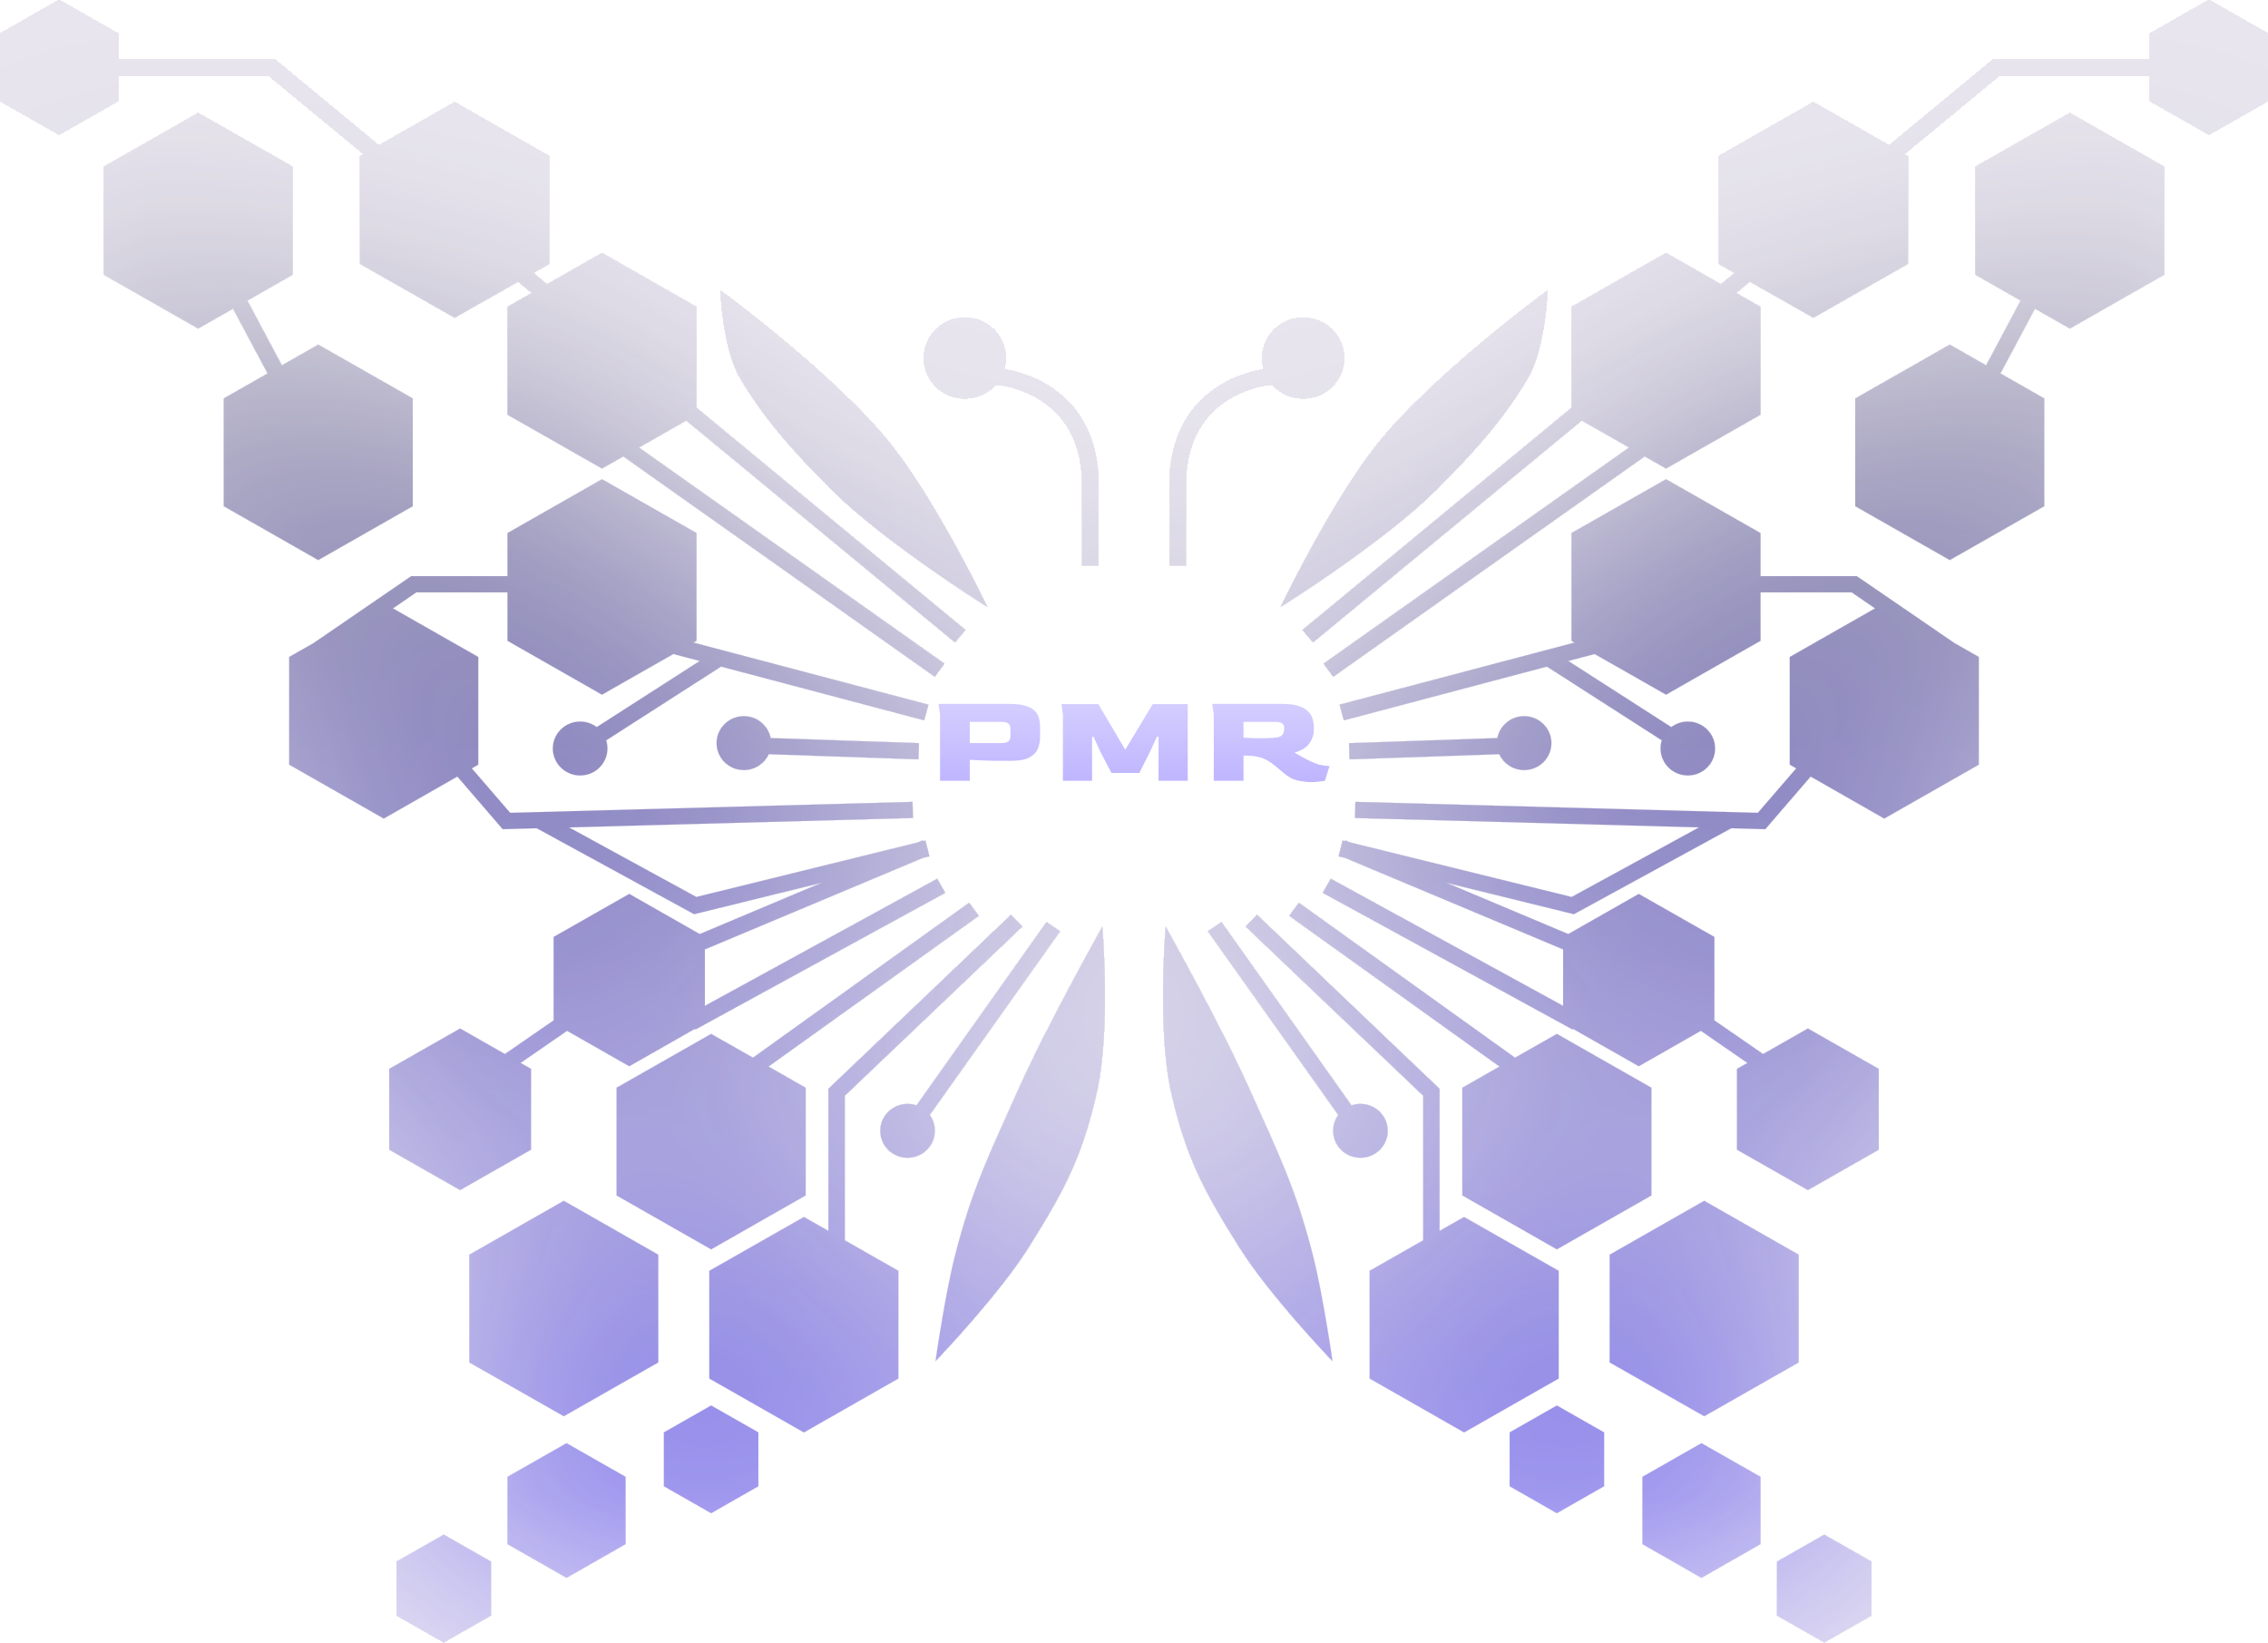
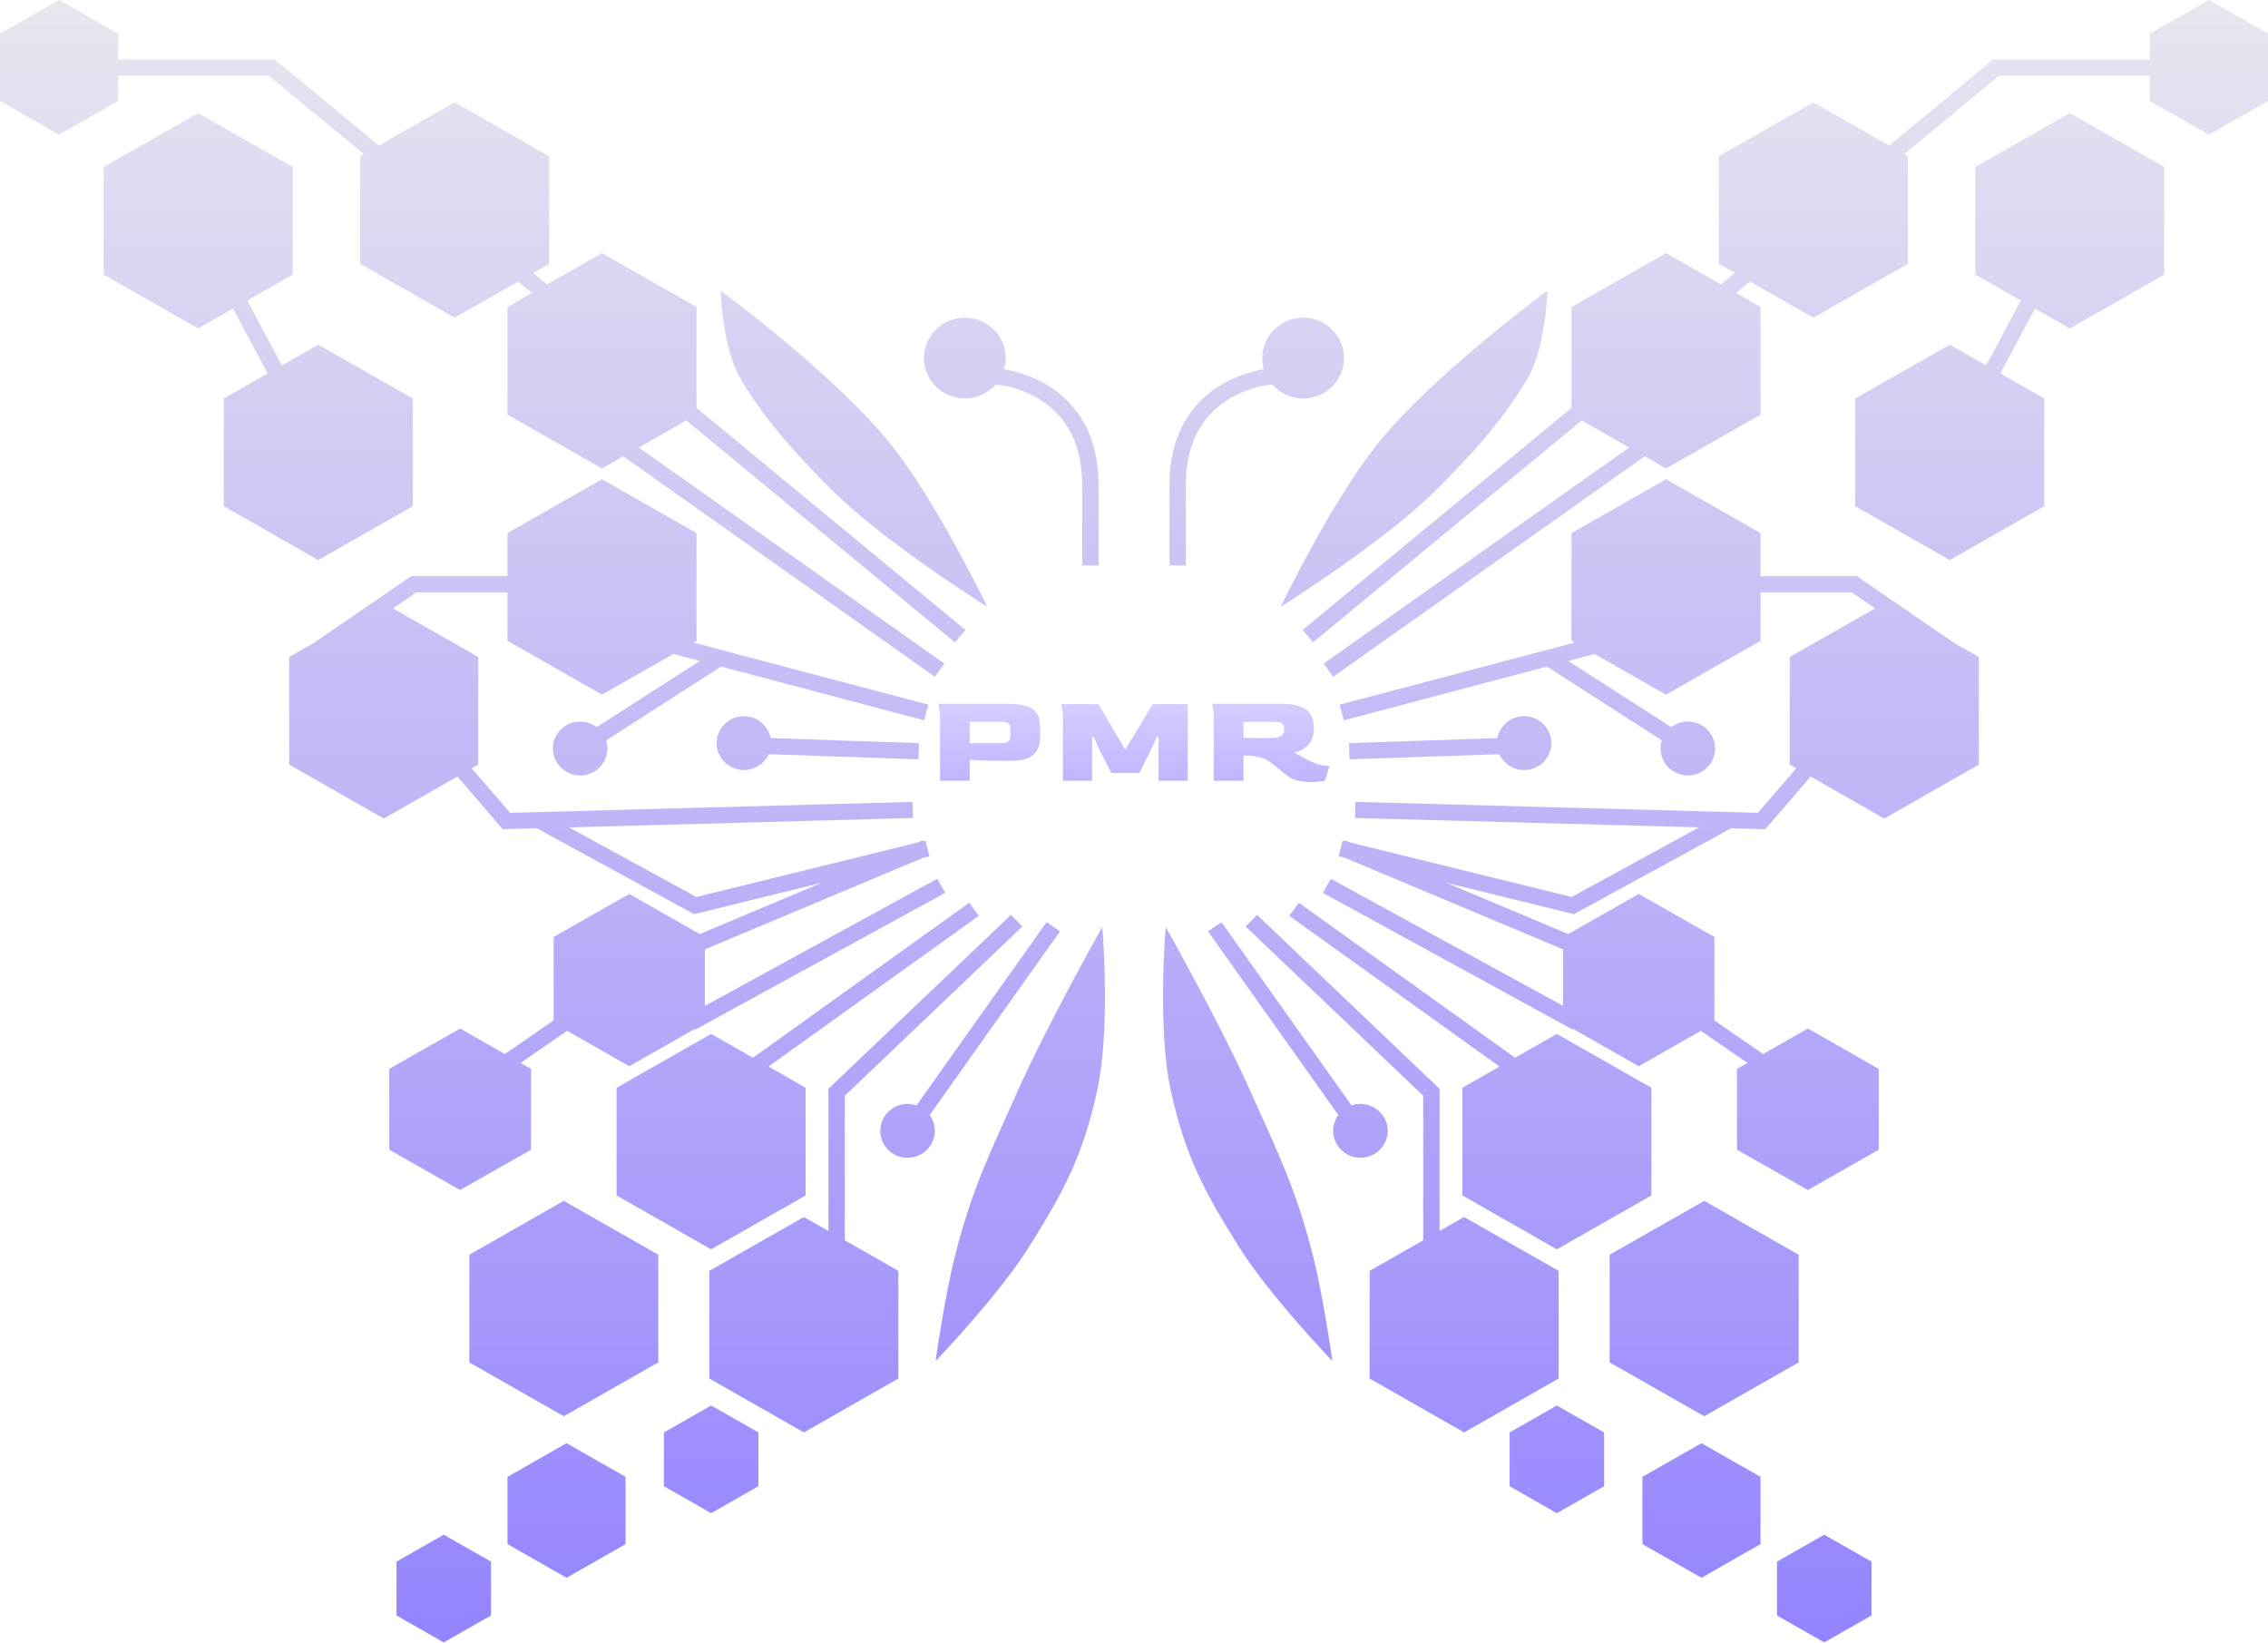
<svg xmlns="http://www.w3.org/2000/svg" width="29" height="21" viewBox="0 0 29 21" fill="none">
-   <g filter="url(#filter0_i_284_12291)">
-     <path d="M6.278 19.967V20.656L5.674 21L5.07 20.656V19.967L5.674 19.623L6.278 19.967Z" fill="url(#paint0_linear_284_12291)" />
-     <path d="M23.93 19.967V20.656L23.326 21L22.722 20.656V19.967L23.326 19.623L23.93 19.967Z" fill="url(#paint1_linear_284_12291)" />
-     <path d="M7.999 18.883V19.743L7.244 20.174L6.489 19.743V18.883L7.244 18.453L7.999 18.883Z" fill="url(#paint2_linear_284_12291)" />
-     <path d="M22.511 18.883V19.743L21.756 20.174L21.001 19.743V18.883L21.756 18.453L22.511 18.883Z" fill="url(#paint3_linear_284_12291)" />
-     <path d="M9.697 18.315V19.003L9.093 19.348L8.489 19.003V18.315L9.093 17.971L9.697 18.315Z" fill="url(#paint4_linear_284_12291)" />
-     <path d="M20.511 18.315V19.003L19.907 19.348L19.303 19.003V18.315L19.907 17.971L20.511 18.315Z" fill="url(#paint5_linear_284_12291)" />
-     <path d="M13.073 11.846L10.802 14.01V15.859L11.487 16.249V17.626L10.279 18.315L9.07 17.626V16.249L10.279 15.561L10.593 15.739V13.966L10.592 13.922L12.927 11.697L13.073 11.846Z" fill="url(#paint6_linear_284_12291)" />
-     <path d="M18.407 13.922L18.407 13.966V15.739L18.721 15.561L19.93 16.249V17.626L18.721 18.315L17.513 17.626V16.249L18.198 15.859V14.01L15.927 11.846L16.073 11.697L18.407 13.922Z" fill="url(#paint7_linear_284_12291)" />
-     <path d="M8.417 16.043V17.42L7.209 18.108L6.001 17.42V16.043L7.209 15.354L8.417 16.043Z" fill="url(#paint8_linear_284_12291)" />
-     <path d="M22.999 16.043V17.42L21.791 18.108L20.582 17.42V16.043L21.791 15.354L22.999 16.043Z" fill="url(#paint9_linear_284_12291)" />
-     <path d="M14.099 11.91L14.099 11.91C14.099 11.911 14.099 11.911 14.099 11.911L14.1 11.925C14.101 11.934 14.102 11.948 14.103 11.966C14.105 12.002 14.109 12.054 14.112 12.119C14.119 12.249 14.126 12.43 14.128 12.636C14.132 13.047 14.114 13.556 14.029 13.946C13.845 14.779 13.608 15.226 13.154 15.948C12.965 16.25 12.676 16.604 12.435 16.882C12.315 17.021 12.207 17.141 12.128 17.226C12.089 17.269 12.057 17.303 12.035 17.326C12.024 17.338 12.016 17.347 12.01 17.353C12.007 17.356 12.005 17.359 12.003 17.36C12.002 17.361 12.002 17.362 12.002 17.362L12.001 17.363L11.963 17.402L11.971 17.348C11.971 17.348 11.971 17.348 11.971 17.348C11.971 17.347 11.971 17.347 11.971 17.346C11.972 17.345 11.972 17.342 11.972 17.339C11.973 17.333 11.975 17.324 11.976 17.313C11.98 17.29 11.985 17.256 11.991 17.215C12.004 17.131 12.022 17.015 12.045 16.883C12.089 16.619 12.151 16.291 12.216 16.038C12.434 15.187 12.661 14.737 13.019 13.936C13.201 13.528 13.463 13.02 13.679 12.614C13.787 12.411 13.884 12.233 13.954 12.106C13.989 12.043 14.017 11.992 14.036 11.957C14.046 11.94 14.053 11.926 14.058 11.917C14.061 11.912 14.063 11.909 14.064 11.907C14.065 11.905 14.065 11.905 14.066 11.904C14.066 11.904 14.066 11.903 14.066 11.903L14.094 11.853L14.099 11.91Z" fill="url(#paint10_linear_284_12291)" />
-     <path d="M14.934 11.903L14.934 11.903C14.934 11.903 14.934 11.904 14.934 11.904C14.935 11.905 14.935 11.905 14.936 11.907C14.937 11.909 14.939 11.912 14.942 11.917C14.947 11.926 14.954 11.94 14.964 11.957C14.983 11.992 15.011 12.043 15.046 12.106C15.116 12.233 15.213 12.411 15.321 12.614C15.537 13.02 15.799 13.528 15.981 13.936C16.339 14.737 16.566 15.187 16.784 16.038C16.849 16.291 16.91 16.619 16.955 16.883C16.978 17.015 16.996 17.131 17.009 17.215C17.015 17.256 17.02 17.29 17.024 17.313C17.026 17.324 17.027 17.333 17.028 17.339C17.028 17.342 17.028 17.345 17.029 17.346C17.029 17.347 17.029 17.347 17.029 17.348C17.029 17.348 17.029 17.348 17.029 17.348L17.037 17.402L16.999 17.363L16.998 17.362C16.998 17.362 16.997 17.361 16.997 17.36C16.995 17.359 16.993 17.356 16.99 17.353C16.984 17.347 16.976 17.338 16.965 17.326C16.943 17.303 16.911 17.269 16.872 17.226C16.794 17.141 16.685 17.021 16.564 16.882C16.324 16.604 16.035 16.25 15.846 15.948C15.392 15.226 15.155 14.779 14.971 13.946C14.886 13.556 14.868 13.047 14.872 12.636C14.874 12.43 14.881 12.249 14.888 12.119C14.891 12.054 14.895 12.002 14.897 11.966C14.898 11.948 14.899 11.934 14.9 11.925L14.901 11.911C14.901 11.911 14.901 11.911 14.901 11.91V11.91L14.906 11.853L14.934 11.903Z" fill="url(#paint11_linear_284_12291)" />
-     <path d="M12.515 11.71L9.826 13.637L10.301 13.908V15.285L9.093 15.974L7.884 15.285V13.908L9.093 13.22L9.628 13.524L12.392 11.543L12.515 11.71Z" fill="url(#paint12_linear_284_12291)" />
-     <path d="M19.372 13.524L19.907 13.22L21.116 13.908V15.285L19.907 15.974L18.699 15.285V13.908L19.174 13.637L16.485 11.71L16.608 11.543L19.372 13.524Z" fill="url(#paint13_linear_284_12291)" />
-     <path d="M8.906 6.816V8.193L8.866 8.216L11.871 9.01L11.817 9.21L9.22 8.523L7.751 9.466C7.761 9.499 7.767 9.534 7.767 9.57C7.767 9.761 7.611 9.915 7.418 9.915C7.226 9.915 7.069 9.761 7.069 9.57C7.069 9.38 7.226 9.226 7.418 9.226C7.498 9.226 7.572 9.253 7.63 9.297L8.948 8.451L8.61 8.362L7.697 8.882L6.489 8.193V7.574H5.323L5.024 7.779L6.115 8.4V9.777L6.032 9.824L6.523 10.393L11.668 10.253L11.674 10.459L7.275 10.579L8.904 11.469L11.731 10.773L11.797 10.746L11.801 10.756L11.833 10.748L11.884 10.949L11.798 10.97L9.013 12.139V12.861L11.984 11.236L12.086 11.416L8.891 13.164L8.885 13.155L8.046 13.633L7.251 13.18L6.656 13.591L6.79 13.667V14.7L5.883 15.216L4.977 14.7V13.667L5.883 13.151L6.456 13.477L7.079 13.047V11.98L8.046 11.43L8.947 11.943L10.507 11.287L8.875 11.689L8.839 11.669L6.863 10.59L6.428 10.602L5.848 9.929L4.907 10.466L3.698 9.777V8.4L4.009 8.223L5.258 7.367H6.489V6.816L7.697 6.128L8.906 6.816Z" fill="url(#paint14_linear_284_12291)" />
-     <path d="M22.511 6.816V7.367H23.742L24.991 8.223L25.302 8.4V9.777L24.093 10.466L23.152 9.929L22.572 10.602L22.137 10.59L20.161 11.669L20.125 11.689L18.493 11.287L20.053 11.943L20.954 11.43L21.921 11.98V13.047L22.544 13.477L23.117 13.151L24.023 13.667V14.7L23.117 15.216L22.21 14.7V13.667L22.344 13.591L21.748 13.18L20.954 13.633L20.114 13.155L20.109 13.164L16.914 11.416L17.016 11.236L19.987 12.861V12.139L17.202 10.97L17.116 10.949L17.167 10.748L17.199 10.756L17.203 10.746L17.269 10.773L20.096 11.469L21.725 10.579L17.326 10.459L17.331 10.253L22.477 10.393L22.968 9.824L22.885 9.777V8.4L23.976 7.779L23.677 7.574H22.511V8.193L21.303 8.882L20.39 8.362L20.052 8.451L21.37 9.297C21.428 9.253 21.502 9.226 21.582 9.226C21.774 9.226 21.93 9.38 21.93 9.57C21.93 9.761 21.774 9.915 21.582 9.915C21.389 9.915 21.233 9.761 21.233 9.57C21.233 9.534 21.238 9.499 21.249 9.466L19.78 8.523L17.183 9.21L17.129 9.01L20.134 8.216L20.094 8.193V6.816L21.303 6.128L22.511 6.816Z" fill="url(#paint15_linear_284_12291)" />
-     <path d="M13.554 11.908L11.888 14.256L11.884 14.252C11.928 14.31 11.953 14.382 11.953 14.459C11.953 14.649 11.797 14.803 11.604 14.803C11.412 14.803 11.256 14.649 11.256 14.459C11.256 14.269 11.412 14.115 11.604 14.115C11.645 14.115 11.683 14.121 11.719 14.134L13.382 11.79L13.554 11.908Z" fill="url(#paint16_linear_284_12291)" />
-     <path d="M17.281 14.134C17.317 14.121 17.355 14.115 17.395 14.115C17.588 14.115 17.744 14.269 17.744 14.459C17.744 14.649 17.588 14.803 17.395 14.803C17.203 14.803 17.047 14.649 17.047 14.459C17.047 14.382 17.073 14.31 17.116 14.252L17.112 14.256L15.446 11.908L15.618 11.79L17.281 14.134Z" fill="url(#paint17_linear_284_12291)" />
-     <path d="M9.511 9.157C9.682 9.157 9.823 9.278 9.854 9.437L11.751 9.502L11.744 9.709L9.83 9.643C9.775 9.762 9.653 9.846 9.511 9.846C9.319 9.846 9.163 9.692 9.163 9.502C9.163 9.312 9.319 9.157 9.511 9.157Z" fill="url(#paint18_linear_284_12291)" />
-     <path d="M19.489 9.157C19.681 9.157 19.837 9.312 19.837 9.502C19.837 9.692 19.681 9.846 19.489 9.846C19.347 9.846 19.225 9.762 19.17 9.643L17.256 9.709L17.249 9.502L19.146 9.437C19.177 9.278 19.318 9.157 19.489 9.157Z" fill="url(#paint19_linear_284_12291)" />
-     <path d="M1.511 0.43V0.761H3.514L4.844 1.86L5.814 1.308L7.022 1.997V3.374L6.818 3.49L6.995 3.636L7.697 3.236L8.906 3.925V5.215L12.345 8.055L12.211 8.213L8.775 5.376L8.169 5.722L12.075 8.485L11.953 8.653L7.97 5.835L7.697 5.99L6.489 5.302V3.925L6.802 3.746L6.625 3.6L5.814 4.062L4.605 3.374V1.997L4.651 1.97L3.438 0.968L1.511 0.968V1.291L0.755 1.721L0 1.291V0.43L0.755 0L1.511 0.43Z" fill="url(#paint20_linear_284_12291)" />
-     <path d="M29 0.43V1.291L28.245 1.721L27.489 1.291V0.968L25.562 0.968L24.349 1.97L24.395 1.997V3.374L23.186 4.062L22.375 3.6L22.198 3.746L22.511 3.925V5.302L21.303 5.99L21.03 5.835L17.047 8.653L16.925 8.485L20.831 5.722L20.225 5.376L16.789 8.213L16.655 8.055L20.094 5.215V3.925L21.303 3.236L22.005 3.636L22.182 3.49L21.978 3.374V1.997L23.186 1.308L24.156 1.86L25.486 0.761H27.489V0.43L28.245 0L29 0.43Z" fill="url(#paint21_linear_284_12291)" />
-     <path d="M9.243 3.739C9.243 3.739 9.243 3.739 9.243 3.739C9.243 3.739 9.244 3.739 9.244 3.739C9.245 3.74 9.246 3.741 9.247 3.742C9.25 3.744 9.254 3.747 9.259 3.751C9.27 3.759 9.286 3.771 9.307 3.786C9.348 3.817 9.408 3.863 9.482 3.92C9.63 4.034 9.834 4.196 10.061 4.386C10.513 4.765 11.055 5.256 11.409 5.704C11.691 6.062 11.989 6.562 12.215 6.972C12.328 7.177 12.424 7.36 12.491 7.492C12.524 7.558 12.551 7.611 12.569 7.647C12.578 7.666 12.585 7.68 12.59 7.689C12.592 7.694 12.594 7.698 12.595 7.7C12.596 7.702 12.596 7.702 12.597 7.703C12.597 7.703 12.597 7.704 12.597 7.704L12.597 7.704L12.623 7.758L12.572 7.726C12.572 7.726 12.572 7.726 12.572 7.726C12.572 7.726 12.571 7.726 12.571 7.725C12.57 7.725 12.569 7.724 12.568 7.724C12.566 7.722 12.562 7.72 12.558 7.717C12.548 7.711 12.534 7.702 12.517 7.691C12.481 7.668 12.43 7.635 12.366 7.592C12.238 7.508 12.06 7.389 11.862 7.249C11.465 6.97 10.985 6.608 10.65 6.278C10.13 5.763 9.742 5.312 9.461 4.828C9.352 4.64 9.291 4.37 9.257 4.15C9.24 4.039 9.229 3.94 9.223 3.869C9.22 3.833 9.218 3.804 9.217 3.784C9.216 3.774 9.216 3.767 9.215 3.761C9.215 3.759 9.215 3.757 9.215 3.755C9.215 3.755 9.215 3.754 9.215 3.754C9.215 3.754 9.215 3.753 9.215 3.753L9.213 3.717L9.243 3.739Z" fill="url(#paint22_linear_284_12291)" />
-     <path d="M19.785 3.753C19.785 3.753 19.785 3.754 19.785 3.754C19.785 3.754 19.785 3.755 19.785 3.755C19.785 3.757 19.785 3.759 19.785 3.761C19.784 3.767 19.784 3.774 19.783 3.784C19.782 3.804 19.78 3.833 19.777 3.869C19.771 3.94 19.761 4.039 19.743 4.15C19.709 4.37 19.648 4.64 19.539 4.828C19.258 5.312 18.87 5.763 18.35 6.278C18.015 6.608 17.535 6.97 17.138 7.249C16.94 7.389 16.762 7.508 16.634 7.592C16.57 7.635 16.519 7.668 16.483 7.691C16.465 7.702 16.452 7.711 16.442 7.717C16.438 7.72 16.434 7.722 16.432 7.724C16.43 7.724 16.43 7.725 16.429 7.725C16.429 7.726 16.428 7.726 16.428 7.726C16.428 7.726 16.428 7.726 16.428 7.726L16.377 7.758L16.403 7.704L16.403 7.704C16.403 7.704 16.403 7.703 16.403 7.703C16.404 7.702 16.404 7.702 16.405 7.7C16.406 7.698 16.408 7.694 16.41 7.689C16.415 7.68 16.422 7.666 16.431 7.647C16.449 7.611 16.476 7.558 16.509 7.492C16.576 7.36 16.672 7.177 16.785 6.972C17.012 6.562 17.309 6.062 17.591 5.704C17.945 5.256 18.487 4.765 18.939 4.386C19.166 4.196 19.37 4.034 19.518 3.92C19.592 3.863 19.652 3.817 19.693 3.786C19.714 3.771 19.73 3.759 19.741 3.751C19.746 3.747 19.75 3.744 19.753 3.742C19.754 3.741 19.755 3.74 19.756 3.739C19.756 3.739 19.757 3.739 19.757 3.739C19.757 3.739 19.757 3.739 19.757 3.739L19.787 3.717L19.785 3.753Z" fill="url(#paint23_linear_284_12291)" />
-     <path d="M12.337 4.062C12.626 4.062 12.86 4.293 12.86 4.579C12.86 4.628 12.853 4.677 12.84 4.722C12.845 4.723 12.851 4.724 12.858 4.725C12.892 4.731 12.941 4.74 12.998 4.756C13.114 4.788 13.268 4.844 13.423 4.944C13.739 5.146 14.046 5.522 14.046 6.197V7.23H13.837V6.197C13.837 5.597 13.57 5.284 13.309 5.117C13.177 5.032 13.043 4.983 12.943 4.955C12.892 4.941 12.851 4.933 12.822 4.928C12.808 4.926 12.797 4.924 12.79 4.924C12.787 4.923 12.784 4.923 12.783 4.923C12.782 4.923 12.781 4.923 12.781 4.922L12.731 4.918C12.635 5.026 12.494 5.095 12.337 5.095C12.048 5.095 11.814 4.864 11.814 4.579C11.814 4.293 12.048 4.062 12.337 4.062Z" fill="url(#paint24_linear_284_12291)" />
-     <path d="M16.663 4.062C16.952 4.062 17.186 4.293 17.186 4.579C17.186 4.864 16.952 5.095 16.663 5.095C16.506 5.095 16.365 5.026 16.269 4.918L16.219 4.922C16.219 4.923 16.218 4.923 16.217 4.923C16.216 4.923 16.213 4.923 16.21 4.924C16.203 4.924 16.192 4.926 16.177 4.928C16.149 4.933 16.108 4.941 16.058 4.955C15.957 4.983 15.823 5.032 15.691 5.117C15.43 5.284 15.163 5.597 15.163 6.197V7.23H14.954V6.197C14.954 5.522 15.261 5.146 15.577 4.944C15.732 4.844 15.886 4.788 16.002 4.756C16.059 4.74 16.108 4.731 16.142 4.725C16.149 4.724 16.155 4.723 16.16 4.722C16.147 4.677 16.14 4.628 16.14 4.579C16.14 4.293 16.374 4.062 16.663 4.062Z" fill="url(#paint25_linear_284_12291)" />
-     <path d="M3.743 2.134V3.511L3.162 3.843L3.604 4.672L4.069 4.407L5.278 5.095V6.472L4.069 7.161L2.861 6.472V5.095L3.422 4.775L2.98 3.946L2.534 4.2L1.326 3.511V2.134L2.534 1.446L3.743 2.134Z" fill="url(#paint26_linear_284_12291)" />
-     <path d="M27.674 2.134V3.511L26.466 4.2L26.02 3.946L25.578 4.775L26.139 5.095V6.472L24.931 7.161L23.722 6.472V5.095L24.931 4.407L25.396 4.672L25.838 3.843L25.257 3.511V2.134L26.466 1.446L27.674 2.134Z" fill="url(#paint27_linear_284_12291)" />
-   </g>
+   <path d="M6.278 19.967V20.656L5.674 21L5.07 20.656V19.967L5.674 19.623L6.278 19.967Z" fill="url(#paint0_linear_284_12291)" />
+   <path d="M23.93 19.967V20.656L23.326 21L22.722 20.656V19.967L23.326 19.623L23.93 19.967Z" fill="url(#paint1_linear_284_12291)" />
+   <path d="M7.999 18.883V19.743L7.244 20.174L6.489 19.743V18.883L7.244 18.453L7.999 18.883Z" fill="url(#paint2_linear_284_12291)" />
+   <path d="M22.511 18.883V19.743L21.756 20.174L21.001 19.743V18.883L21.756 18.453L22.511 18.883Z" fill="url(#paint3_linear_284_12291)" />
+   <path d="M9.697 18.315V19.003L9.093 19.348L8.489 19.003V18.315L9.093 17.971L9.697 18.315Z" fill="url(#paint4_linear_284_12291)" />
+   <path d="M20.511 18.315V19.003L19.907 19.348L19.303 19.003V18.315L19.907 17.971L20.511 18.315Z" fill="url(#paint5_linear_284_12291)" />
+   <path d="M13.073 11.846L10.802 14.01V15.859L11.487 16.249V17.626L10.279 18.315L9.07 17.626V16.249L10.279 15.561L10.593 15.739V13.966L10.592 13.922L12.927 11.697L13.073 11.846Z" fill="url(#paint6_linear_284_12291)" />
+   <path d="M18.407 13.922L18.407 13.966V15.739L18.721 15.561L19.93 16.249V17.626L18.721 18.315L17.513 17.626V16.249L18.198 15.859V14.01L15.927 11.846L16.073 11.697L18.407 13.922Z" fill="url(#paint7_linear_284_12291)" />
+   <path d="M8.417 16.043V17.42L7.209 18.108L6.001 17.42V16.043L7.209 15.354L8.417 16.043Z" fill="url(#paint8_linear_284_12291)" />
+   <path d="M22.999 16.043V17.42L21.791 18.108L20.582 17.42V16.043L21.791 15.354L22.999 16.043Z" fill="url(#paint9_linear_284_12291)" />
+   <path d="M14.099 11.91L14.099 11.91C14.099 11.911 14.099 11.911 14.099 11.911L14.1 11.925C14.101 11.934 14.102 11.948 14.103 11.966C14.105 12.002 14.109 12.054 14.112 12.119C14.119 12.249 14.126 12.43 14.128 12.636C14.132 13.047 14.114 13.556 14.029 13.946C13.845 14.779 13.608 15.226 13.154 15.948C12.965 16.25 12.676 16.604 12.435 16.882C12.315 17.021 12.207 17.141 12.128 17.226C12.089 17.269 12.057 17.303 12.035 17.326C12.024 17.338 12.016 17.347 12.01 17.353C12.007 17.356 12.005 17.359 12.003 17.36C12.002 17.361 12.002 17.362 12.002 17.362L12.001 17.363L11.963 17.402L11.971 17.348C11.971 17.348 11.971 17.348 11.971 17.348C11.971 17.347 11.971 17.347 11.971 17.346C11.972 17.345 11.972 17.342 11.972 17.339C11.973 17.333 11.975 17.324 11.976 17.313C11.98 17.29 11.985 17.256 11.991 17.215C12.004 17.131 12.022 17.015 12.045 16.883C12.089 16.619 12.151 16.291 12.216 16.038C12.434 15.187 12.661 14.737 13.019 13.936C13.201 13.528 13.463 13.02 13.679 12.614C13.787 12.411 13.884 12.233 13.954 12.106C13.989 12.043 14.017 11.992 14.036 11.957C14.046 11.94 14.053 11.926 14.058 11.917C14.061 11.912 14.063 11.909 14.064 11.907C14.065 11.905 14.065 11.905 14.066 11.904C14.066 11.904 14.066 11.903 14.066 11.903L14.094 11.853L14.099 11.91Z" fill="url(#paint10_linear_284_12291)" />
+   <path d="M14.934 11.903L14.934 11.903C14.934 11.903 14.934 11.904 14.934 11.904C14.935 11.905 14.935 11.905 14.936 11.907C14.937 11.909 14.939 11.912 14.942 11.917C14.947 11.926 14.954 11.94 14.964 11.957C14.983 11.992 15.011 12.043 15.046 12.106C15.116 12.233 15.213 12.411 15.321 12.614C15.537 13.02 15.799 13.528 15.981 13.936C16.339 14.737 16.566 15.187 16.784 16.038C16.849 16.291 16.91 16.619 16.955 16.883C16.978 17.015 16.996 17.131 17.009 17.215C17.015 17.256 17.02 17.29 17.024 17.313C17.026 17.324 17.027 17.333 17.028 17.339C17.028 17.342 17.028 17.345 17.029 17.346C17.029 17.347 17.029 17.347 17.029 17.348C17.029 17.348 17.029 17.348 17.029 17.348L17.037 17.402L16.999 17.363L16.998 17.362C16.998 17.362 16.997 17.361 16.997 17.36C16.995 17.359 16.993 17.356 16.99 17.353C16.984 17.347 16.976 17.338 16.965 17.326C16.943 17.303 16.911 17.269 16.872 17.226C16.794 17.141 16.685 17.021 16.564 16.882C16.324 16.604 16.035 16.25 15.846 15.948C15.392 15.226 15.155 14.779 14.971 13.946C14.886 13.556 14.868 13.047 14.872 12.636C14.874 12.43 14.881 12.249 14.888 12.119C14.891 12.054 14.895 12.002 14.897 11.966C14.898 11.948 14.899 11.934 14.9 11.925L14.901 11.911C14.901 11.911 14.901 11.911 14.901 11.91V11.91L14.906 11.853L14.934 11.903Z" fill="url(#paint11_linear_284_12291)" />
+   <path d="M12.515 11.71L9.826 13.637L10.301 13.908V15.285L9.093 15.974L7.884 15.285V13.908L9.093 13.22L9.628 13.524L12.392 11.543L12.515 11.71Z" fill="url(#paint12_linear_284_12291)" />
+   <path d="M19.372 13.524L19.907 13.22L21.116 13.908V15.285L19.907 15.974L18.699 15.285V13.908L19.174 13.637L16.485 11.71L16.608 11.543L19.372 13.524Z" fill="url(#paint13_linear_284_12291)" />
+   <path d="M8.906 6.816V8.193L8.866 8.216L11.871 9.01L11.817 9.21L9.22 8.523L7.751 9.466C7.761 9.499 7.767 9.534 7.767 9.57C7.767 9.761 7.611 9.915 7.418 9.915C7.226 9.915 7.069 9.761 7.069 9.57C7.069 9.38 7.226 9.226 7.418 9.226C7.498 9.226 7.572 9.253 7.63 9.297L8.948 8.451L8.61 8.362L7.697 8.882L6.489 8.193V7.574H5.323L5.024 7.779L6.115 8.4V9.777L6.032 9.824L6.523 10.393L11.668 10.253L11.674 10.459L7.275 10.579L8.904 11.469L11.731 10.773L11.797 10.746L11.801 10.756L11.833 10.748L11.884 10.949L11.798 10.97L9.013 12.139V12.861L11.984 11.236L12.086 11.416L8.891 13.164L8.885 13.155L8.046 13.633L7.251 13.18L6.656 13.591L6.79 13.667V14.7L5.883 15.216L4.977 14.7V13.667L5.883 13.151L6.456 13.477L7.079 13.047V11.98L8.046 11.43L8.947 11.943L10.507 11.287L8.875 11.689L8.839 11.669L6.863 10.59L6.428 10.602L5.848 9.929L4.907 10.466L3.698 9.777V8.4L4.009 8.223L5.258 7.367H6.489V6.816L7.697 6.128L8.906 6.816Z" fill="url(#paint14_linear_284_12291)" />
+   <path d="M22.511 6.816V7.367H23.742L24.991 8.223L25.302 8.4V9.777L24.093 10.466L23.152 9.929L22.572 10.602L22.137 10.59L20.161 11.669L20.125 11.689L18.493 11.287L20.053 11.943L20.954 11.43L21.921 11.98V13.047L22.544 13.477L23.117 13.151L24.023 13.667V14.7L23.117 15.216L22.21 14.7V13.667L22.344 13.591L21.748 13.18L20.954 13.633L20.114 13.155L20.109 13.164L16.914 11.416L17.016 11.236L19.987 12.861V12.139L17.202 10.97L17.116 10.949L17.167 10.748L17.199 10.756L17.203 10.746L17.269 10.773L20.096 11.469L21.725 10.579L17.326 10.459L17.331 10.253L22.477 10.393L22.968 9.824L22.885 9.777V8.4L23.976 7.779L23.677 7.574H22.511V8.193L21.303 8.882L20.39 8.362L20.052 8.451L21.37 9.297C21.428 9.253 21.502 9.226 21.582 9.226C21.774 9.226 21.93 9.38 21.93 9.57C21.93 9.761 21.774 9.915 21.582 9.915C21.389 9.915 21.233 9.761 21.233 9.57C21.233 9.534 21.238 9.499 21.249 9.466L19.78 8.523L17.183 9.21L17.129 9.01L20.134 8.216L20.094 8.193V6.816L21.303 6.128L22.511 6.816Z" fill="url(#paint15_linear_284_12291)" />
+   <path d="M13.554 11.908L11.888 14.256L11.884 14.252C11.928 14.31 11.953 14.382 11.953 14.459C11.953 14.649 11.797 14.803 11.604 14.803C11.412 14.803 11.256 14.649 11.256 14.459C11.256 14.269 11.412 14.115 11.604 14.115C11.645 14.115 11.683 14.121 11.719 14.134L13.382 11.79L13.554 11.908Z" fill="url(#paint16_linear_284_12291)" />
+   <path d="M17.281 14.134C17.317 14.121 17.355 14.115 17.395 14.115C17.588 14.115 17.744 14.269 17.744 14.459C17.744 14.649 17.588 14.803 17.395 14.803C17.203 14.803 17.047 14.649 17.047 14.459C17.047 14.382 17.073 14.31 17.116 14.252L17.112 14.256L15.446 11.908L15.618 11.79L17.281 14.134Z" fill="url(#paint17_linear_284_12291)" />
+   <path d="M9.511 9.157C9.682 9.157 9.823 9.278 9.854 9.437L11.751 9.502L11.744 9.709L9.83 9.643C9.775 9.762 9.653 9.846 9.511 9.846C9.319 9.846 9.163 9.692 9.163 9.502C9.163 9.312 9.319 9.157 9.511 9.157Z" fill="url(#paint18_linear_284_12291)" />
+   <path d="M19.489 9.157C19.681 9.157 19.837 9.312 19.837 9.502C19.837 9.692 19.681 9.846 19.489 9.846C19.347 9.846 19.225 9.762 19.17 9.643L17.256 9.709L17.249 9.502L19.146 9.437C19.177 9.278 19.318 9.157 19.489 9.157Z" fill="url(#paint19_linear_284_12291)" />
+   <path d="M1.511 0.43V0.761H3.514L4.844 1.86L5.814 1.308L7.022 1.997V3.374L6.818 3.49L6.995 3.636L7.697 3.236L8.906 3.925V5.215L12.345 8.055L12.211 8.213L8.775 5.376L8.169 5.722L12.075 8.485L11.953 8.653L7.97 5.835L7.697 5.99L6.489 5.302V3.925L6.802 3.746L6.625 3.6L5.814 4.062L4.605 3.374V1.997L4.651 1.97L3.438 0.968L1.511 0.968V1.291L0.755 1.721L0 1.291V0.43L0.755 0L1.511 0.43Z" fill="url(#paint20_linear_284_12291)" />
+   <path d="M29 0.43V1.291L28.245 1.721L27.489 1.291V0.968L25.562 0.968L24.349 1.97L24.395 1.997V3.374L23.186 4.062L22.375 3.6L22.198 3.746L22.511 3.925V5.302L21.303 5.99L21.03 5.835L17.047 8.653L16.925 8.485L20.831 5.722L20.225 5.376L16.789 8.213L16.655 8.055L20.094 5.215V3.925L21.303 3.236L22.005 3.636L22.182 3.49L21.978 3.374V1.997L23.186 1.308L24.156 1.86L25.486 0.761H27.489V0.43L28.245 0L29 0.43Z" fill="url(#paint21_linear_284_12291)" />
+   <path d="M9.243 3.739C9.243 3.739 9.243 3.739 9.243 3.739C9.243 3.739 9.244 3.739 9.244 3.739C9.245 3.74 9.246 3.741 9.247 3.742C9.25 3.744 9.254 3.747 9.259 3.751C9.27 3.759 9.286 3.771 9.307 3.786C9.348 3.817 9.408 3.863 9.482 3.92C9.63 4.034 9.834 4.196 10.061 4.386C10.513 4.765 11.055 5.256 11.409 5.704C11.691 6.062 11.989 6.562 12.215 6.972C12.328 7.177 12.424 7.36 12.491 7.492C12.524 7.558 12.551 7.611 12.569 7.647C12.578 7.666 12.585 7.68 12.59 7.689C12.592 7.694 12.594 7.698 12.595 7.7C12.596 7.702 12.596 7.702 12.597 7.703C12.597 7.703 12.597 7.704 12.597 7.704L12.597 7.704L12.623 7.758L12.572 7.726C12.572 7.726 12.572 7.726 12.572 7.726C12.572 7.726 12.571 7.726 12.571 7.725C12.57 7.725 12.569 7.724 12.568 7.724C12.566 7.722 12.562 7.72 12.558 7.717C12.548 7.711 12.534 7.702 12.517 7.691C12.481 7.668 12.43 7.635 12.366 7.592C12.238 7.508 12.06 7.389 11.862 7.249C11.465 6.97 10.985 6.608 10.65 6.278C10.13 5.763 9.742 5.312 9.461 4.828C9.352 4.64 9.291 4.37 9.257 4.15C9.24 4.039 9.229 3.94 9.223 3.869C9.22 3.833 9.218 3.804 9.217 3.784C9.216 3.774 9.216 3.767 9.215 3.761C9.215 3.759 9.215 3.757 9.215 3.755C9.215 3.755 9.215 3.754 9.215 3.754C9.215 3.754 9.215 3.753 9.215 3.753L9.213 3.717L9.243 3.739Z" fill="url(#paint22_linear_284_12291)" />
+   <path d="M19.785 3.753C19.785 3.753 19.785 3.754 19.785 3.754C19.785 3.754 19.785 3.755 19.785 3.755C19.785 3.757 19.785 3.759 19.785 3.761C19.784 3.767 19.784 3.774 19.783 3.784C19.782 3.804 19.78 3.833 19.777 3.869C19.771 3.94 19.761 4.039 19.743 4.15C19.709 4.37 19.648 4.64 19.539 4.828C19.258 5.312 18.87 5.763 18.35 6.278C18.015 6.608 17.535 6.97 17.138 7.249C16.94 7.389 16.762 7.508 16.634 7.592C16.57 7.635 16.519 7.668 16.483 7.691C16.465 7.702 16.452 7.711 16.442 7.717C16.438 7.72 16.434 7.722 16.432 7.724C16.43 7.724 16.43 7.725 16.429 7.725C16.429 7.726 16.428 7.726 16.428 7.726C16.428 7.726 16.428 7.726 16.428 7.726L16.377 7.758L16.403 7.704L16.403 7.704C16.403 7.704 16.403 7.703 16.403 7.703C16.404 7.702 16.404 7.702 16.405 7.7C16.406 7.698 16.408 7.694 16.41 7.689C16.415 7.68 16.422 7.666 16.431 7.647C16.449 7.611 16.476 7.558 16.509 7.492C16.576 7.36 16.672 7.177 16.785 6.972C17.012 6.562 17.309 6.062 17.591 5.704C17.945 5.256 18.487 4.765 18.939 4.386C19.166 4.196 19.37 4.034 19.518 3.92C19.592 3.863 19.652 3.817 19.693 3.786C19.714 3.771 19.73 3.759 19.741 3.751C19.746 3.747 19.75 3.744 19.753 3.742C19.754 3.741 19.755 3.74 19.756 3.739C19.756 3.739 19.757 3.739 19.757 3.739C19.757 3.739 19.757 3.739 19.757 3.739L19.787 3.717L19.785 3.753Z" fill="url(#paint23_linear_284_12291)" />
+   <path d="M12.337 4.062C12.626 4.062 12.86 4.293 12.86 4.579C12.86 4.628 12.853 4.677 12.84 4.722C12.845 4.723 12.851 4.724 12.858 4.725C12.892 4.731 12.941 4.74 12.998 4.756C13.114 4.788 13.268 4.844 13.423 4.944C13.739 5.146 14.046 5.522 14.046 6.197V7.23H13.837V6.197C13.837 5.597 13.57 5.284 13.309 5.117C13.177 5.032 13.043 4.983 12.943 4.955C12.892 4.941 12.851 4.933 12.822 4.928C12.808 4.926 12.797 4.924 12.79 4.924C12.787 4.923 12.784 4.923 12.783 4.923C12.782 4.923 12.781 4.923 12.781 4.922L12.731 4.918C12.635 5.026 12.494 5.095 12.337 5.095C12.048 5.095 11.814 4.864 11.814 4.579C11.814 4.293 12.048 4.062 12.337 4.062Z" fill="url(#paint24_linear_284_12291)" />
+   <path d="M16.663 4.062C16.952 4.062 17.186 4.293 17.186 4.579C17.186 4.864 16.952 5.095 16.663 5.095C16.506 5.095 16.365 5.026 16.269 4.918L16.219 4.922C16.219 4.923 16.218 4.923 16.217 4.923C16.216 4.923 16.213 4.923 16.21 4.924C16.203 4.924 16.192 4.926 16.177 4.928C16.149 4.933 16.108 4.941 16.058 4.955C15.957 4.983 15.823 5.032 15.691 5.117C15.43 5.284 15.163 5.597 15.163 6.197V7.23H14.954V6.197C14.954 5.522 15.261 5.146 15.577 4.944C15.732 4.844 15.886 4.788 16.002 4.756C16.059 4.74 16.108 4.731 16.142 4.725C16.149 4.724 16.155 4.723 16.16 4.722C16.147 4.677 16.14 4.628 16.14 4.579C16.14 4.293 16.374 4.062 16.663 4.062Z" fill="url(#paint25_linear_284_12291)" />
+   <path d="M3.743 2.134V3.511L3.162 3.843L3.604 4.672L4.069 4.407L5.278 5.095V6.472L4.069 7.161L2.861 6.472V5.095L3.422 4.775L2.98 3.946L2.534 4.2L1.326 3.511V2.134L2.534 1.446L3.743 2.134Z" fill="url(#paint26_linear_284_12291)" />
+   <path d="M27.674 2.134V3.511L26.466 4.2L26.02 3.946L25.578 4.775L26.139 5.095V6.472L24.931 7.161L23.722 6.472V5.095L24.931 4.407L25.396 4.672L25.838 3.843L25.257 3.511V2.134L26.466 1.446L27.674 2.134Z" fill="url(#paint27_linear_284_12291)" />
  <path d="M12.02 9.983V9.135L12 9H12.904C12.992 9 13.061 9.008 13.113 9.025C13.167 9.041 13.206 9.062 13.232 9.09C13.26 9.117 13.277 9.149 13.285 9.185C13.294 9.221 13.299 9.259 13.299 9.299V9.431C13.299 9.484 13.288 9.534 13.268 9.579C13.248 9.624 13.211 9.66 13.156 9.688C13.103 9.715 13.025 9.728 12.924 9.728H12.789C12.707 9.728 12.63 9.726 12.559 9.723C12.488 9.72 12.435 9.717 12.4 9.715V9.983H12.02ZM12.4 9.501H12.805C12.848 9.501 12.878 9.494 12.895 9.479C12.912 9.465 12.92 9.441 12.92 9.409V9.324C12.92 9.292 12.912 9.268 12.896 9.254C12.881 9.238 12.851 9.23 12.807 9.23H12.4V9.501Z" fill="url(#paint28_linear_284_12291)" />
  <path d="M13.591 9.983V9.135L13.572 9.002H14.044L14.388 9.586L14.74 9.002H15.187V9.983H14.814V9.421H14.792L14.71 9.601L14.568 9.883H14.212L14.064 9.601L13.984 9.421H13.964V9.983H13.591Z" fill="url(#paint29_linear_284_12291)" />
  <path d="M16.768 10C16.715 10 16.658 9.993 16.594 9.98C16.53 9.966 16.467 9.931 16.404 9.876L16.322 9.806C16.283 9.773 16.245 9.746 16.209 9.725C16.174 9.703 16.134 9.688 16.088 9.678C16.042 9.667 15.985 9.661 15.916 9.661H15.9V9.983H15.52V9.135L15.5 9H16.404C16.488 9 16.555 9.009 16.605 9.027C16.658 9.043 16.697 9.066 16.725 9.095C16.753 9.123 16.773 9.155 16.783 9.19C16.794 9.226 16.799 9.262 16.799 9.299V9.331C16.799 9.397 16.779 9.457 16.738 9.511C16.699 9.563 16.637 9.6 16.551 9.623C16.583 9.639 16.614 9.657 16.643 9.674C16.672 9.691 16.706 9.709 16.744 9.728C16.787 9.749 16.827 9.765 16.863 9.775C16.901 9.784 16.932 9.789 16.957 9.791C16.982 9.794 16.996 9.795 17 9.795L16.941 9.983C16.926 9.987 16.902 9.99 16.869 9.993C16.838 9.998 16.804 10 16.768 10ZM16.127 9.439C16.16 9.439 16.191 9.439 16.221 9.437C16.252 9.436 16.28 9.435 16.305 9.432C16.349 9.428 16.379 9.416 16.395 9.397C16.412 9.377 16.42 9.353 16.42 9.326V9.307C16.42 9.283 16.412 9.264 16.395 9.25C16.379 9.237 16.35 9.23 16.307 9.23H15.9V9.432C15.933 9.434 15.969 9.435 16.008 9.437C16.047 9.439 16.087 9.439 16.127 9.439Z" fill="url(#paint30_linear_284_12291)" />
  <defs>
-     <filter id="filter0_i_284_12291" x="0" y="0" width="29" height="25" filterUnits="userSpaceOnUse" color-interpolation-filters="sRGB">
-       <feFlood flood-opacity="0" result="BackgroundImageFix" />
-       <feBlend mode="normal" in="SourceGraphic" in2="BackgroundImageFix" result="shape" />
-       <feColorMatrix in="SourceAlpha" type="matrix" values="0 0 0 0 0 0 0 0 0 0 0 0 0 0 0 0 0 0 127 0" result="hardAlpha" />
-       <feOffset dy="4" />
-       <feGaussianBlur stdDeviation="2" />
-       <feComposite in2="hardAlpha" operator="arithmetic" k2="-1" k3="1" />
-       <feColorMatrix type="matrix" values="0 0 0 0 0.914 0 0 0 0 0.902 0 0 0 0 0.937 0 0 0 1 0" />
-       <feBlend mode="normal" in2="shape" result="effect1_innerShadow_284_12291" />
-     </filter>
    <linearGradient id="paint0_linear_284_12291" x1="14.5" y1="0" x2="14.5" y2="21" gradientUnits="userSpaceOnUse">
-       <stop stop-color="#33343F" />
-       <stop offset="1" stop-color="#4A3BFF" />
+       <stop stop-color="#E9E6EF" />
+       <stop offset="1" stop-color="#9384FF" />
    </linearGradient>
    <linearGradient id="paint1_linear_284_12291" x1="14.5" y1="0" x2="14.5" y2="21" gradientUnits="userSpaceOnUse">
-       <stop stop-color="#33343F" />
-       <stop offset="1" stop-color="#4A3BFF" />
+       <stop stop-color="#E9E6EF" />
+       <stop offset="1" stop-color="#9384FF" />
    </linearGradient>
    <linearGradient id="paint2_linear_284_12291" x1="14.5" y1="0" x2="14.5" y2="21" gradientUnits="userSpaceOnUse">
-       <stop stop-color="#33343F" />
-       <stop offset="1" stop-color="#4A3BFF" />
+       <stop stop-color="#E9E6EF" />
+       <stop offset="1" stop-color="#9384FF" />
    </linearGradient>
    <linearGradient id="paint3_linear_284_12291" x1="14.5" y1="0" x2="14.5" y2="21" gradientUnits="userSpaceOnUse">
-       <stop stop-color="#33343F" />
-       <stop offset="1" stop-color="#4A3BFF" />
+       <stop stop-color="#E9E6EF" />
+       <stop offset="1" stop-color="#9384FF" />
    </linearGradient>
    <linearGradient id="paint4_linear_284_12291" x1="14.5" y1="0" x2="14.5" y2="21" gradientUnits="userSpaceOnUse">
-       <stop stop-color="#33343F" />
-       <stop offset="1" stop-color="#4A3BFF" />
+       <stop stop-color="#E9E6EF" />
+       <stop offset="1" stop-color="#9384FF" />
    </linearGradient>
    <linearGradient id="paint5_linear_284_12291" x1="14.5" y1="0" x2="14.5" y2="21" gradientUnits="userSpaceOnUse">
-       <stop stop-color="#33343F" />
-       <stop offset="1" stop-color="#4A3BFF" />
+       <stop stop-color="#E9E6EF" />
+       <stop offset="1" stop-color="#9384FF" />
    </linearGradient>
    <linearGradient id="paint6_linear_284_12291" x1="14.5" y1="0" x2="14.5" y2="21" gradientUnits="userSpaceOnUse">
-       <stop stop-color="#33343F" />
-       <stop offset="1" stop-color="#4A3BFF" />
+       <stop stop-color="#E9E6EF" />
+       <stop offset="1" stop-color="#9384FF" />
    </linearGradient>
    <linearGradient id="paint7_linear_284_12291" x1="14.5" y1="0" x2="14.5" y2="21" gradientUnits="userSpaceOnUse">
-       <stop stop-color="#33343F" />
-       <stop offset="1" stop-color="#4A3BFF" />
+       <stop stop-color="#E9E6EF" />
+       <stop offset="1" stop-color="#9384FF" />
    </linearGradient>
    <linearGradient id="paint8_linear_284_12291" x1="14.5" y1="0" x2="14.5" y2="21" gradientUnits="userSpaceOnUse">
-       <stop stop-color="#33343F" />
-       <stop offset="1" stop-color="#4A3BFF" />
+       <stop stop-color="#E9E6EF" />
+       <stop offset="1" stop-color="#9384FF" />
    </linearGradient>
    <linearGradient id="paint9_linear_284_12291" x1="14.5" y1="0" x2="14.5" y2="21" gradientUnits="userSpaceOnUse">
-       <stop stop-color="#33343F" />
-       <stop offset="1" stop-color="#4A3BFF" />
+       <stop stop-color="#E9E6EF" />
+       <stop offset="1" stop-color="#9384FF" />
    </linearGradient>
    <linearGradient id="paint10_linear_284_12291" x1="14.5" y1="0" x2="14.5" y2="21" gradientUnits="userSpaceOnUse">
-       <stop stop-color="#33343F" />
-       <stop offset="1" stop-color="#4A3BFF" />
+       <stop stop-color="#E9E6EF" />
+       <stop offset="1" stop-color="#9384FF" />
    </linearGradient>
    <linearGradient id="paint11_linear_284_12291" x1="14.5" y1="0" x2="14.5" y2="21" gradientUnits="userSpaceOnUse">
-       <stop stop-color="#33343F" />
-       <stop offset="1" stop-color="#4A3BFF" />
+       <stop stop-color="#E9E6EF" />
+       <stop offset="1" stop-color="#9384FF" />
    </linearGradient>
    <linearGradient id="paint12_linear_284_12291" x1="14.5" y1="0" x2="14.5" y2="21" gradientUnits="userSpaceOnUse">
-       <stop stop-color="#33343F" />
-       <stop offset="1" stop-color="#4A3BFF" />
+       <stop stop-color="#E9E6EF" />
+       <stop offset="1" stop-color="#9384FF" />
    </linearGradient>
    <linearGradient id="paint13_linear_284_12291" x1="14.5" y1="0" x2="14.5" y2="21" gradientUnits="userSpaceOnUse">
-       <stop stop-color="#33343F" />
-       <stop offset="1" stop-color="#4A3BFF" />
+       <stop stop-color="#E9E6EF" />
+       <stop offset="1" stop-color="#9384FF" />
    </linearGradient>
    <linearGradient id="paint14_linear_284_12291" x1="14.5" y1="0" x2="14.5" y2="21" gradientUnits="userSpaceOnUse">
-       <stop stop-color="#33343F" />
-       <stop offset="1" stop-color="#4A3BFF" />
+       <stop stop-color="#E9E6EF" />
+       <stop offset="1" stop-color="#9384FF" />
    </linearGradient>
    <linearGradient id="paint15_linear_284_12291" x1="14.5" y1="0" x2="14.5" y2="21" gradientUnits="userSpaceOnUse">
-       <stop stop-color="#33343F" />
-       <stop offset="1" stop-color="#4A3BFF" />
+       <stop stop-color="#E9E6EF" />
+       <stop offset="1" stop-color="#9384FF" />
    </linearGradient>
    <linearGradient id="paint16_linear_284_12291" x1="14.5" y1="0" x2="14.5" y2="21" gradientUnits="userSpaceOnUse">
-       <stop stop-color="#33343F" />
-       <stop offset="1" stop-color="#4A3BFF" />
+       <stop stop-color="#E9E6EF" />
+       <stop offset="1" stop-color="#9384FF" />
    </linearGradient>
    <linearGradient id="paint17_linear_284_12291" x1="14.5" y1="0" x2="14.5" y2="21" gradientUnits="userSpaceOnUse">
-       <stop stop-color="#33343F" />
-       <stop offset="1" stop-color="#4A3BFF" />
+       <stop stop-color="#E9E6EF" />
+       <stop offset="1" stop-color="#9384FF" />
    </linearGradient>
    <linearGradient id="paint18_linear_284_12291" x1="14.5" y1="0" x2="14.5" y2="21" gradientUnits="userSpaceOnUse">
-       <stop stop-color="#33343F" />
-       <stop offset="1" stop-color="#4A3BFF" />
+       <stop stop-color="#E9E6EF" />
+       <stop offset="1" stop-color="#9384FF" />
    </linearGradient>
    <linearGradient id="paint19_linear_284_12291" x1="14.5" y1="0" x2="14.5" y2="21" gradientUnits="userSpaceOnUse">
-       <stop stop-color="#33343F" />
-       <stop offset="1" stop-color="#4A3BFF" />
+       <stop stop-color="#E9E6EF" />
+       <stop offset="1" stop-color="#9384FF" />
    </linearGradient>
    <linearGradient id="paint20_linear_284_12291" x1="14.5" y1="0" x2="14.5" y2="21" gradientUnits="userSpaceOnUse">
-       <stop stop-color="#33343F" />
-       <stop offset="1" stop-color="#4A3BFF" />
+       <stop stop-color="#E9E6EF" />
+       <stop offset="1" stop-color="#9384FF" />
    </linearGradient>
    <linearGradient id="paint21_linear_284_12291" x1="14.5" y1="0" x2="14.5" y2="21" gradientUnits="userSpaceOnUse">
-       <stop stop-color="#33343F" />
-       <stop offset="1" stop-color="#4A3BFF" />
+       <stop stop-color="#E9E6EF" />
+       <stop offset="1" stop-color="#9384FF" />
    </linearGradient>
    <linearGradient id="paint22_linear_284_12291" x1="14.5" y1="0" x2="14.5" y2="21" gradientUnits="userSpaceOnUse">
-       <stop stop-color="#33343F" />
-       <stop offset="1" stop-color="#4A3BFF" />
+       <stop stop-color="#E9E6EF" />
+       <stop offset="1" stop-color="#9384FF" />
    </linearGradient>
    <linearGradient id="paint23_linear_284_12291" x1="14.5" y1="0" x2="14.5" y2="21" gradientUnits="userSpaceOnUse">
-       <stop stop-color="#33343F" />
-       <stop offset="1" stop-color="#4A3BFF" />
+       <stop stop-color="#E9E6EF" />
+       <stop offset="1" stop-color="#9384FF" />
    </linearGradient>
    <linearGradient id="paint24_linear_284_12291" x1="14.5" y1="0" x2="14.5" y2="21" gradientUnits="userSpaceOnUse">
-       <stop stop-color="#33343F" />
-       <stop offset="1" stop-color="#4A3BFF" />
+       <stop stop-color="#E9E6EF" />
+       <stop offset="1" stop-color="#9384FF" />
    </linearGradient>
    <linearGradient id="paint25_linear_284_12291" x1="14.5" y1="0" x2="14.5" y2="21" gradientUnits="userSpaceOnUse">
-       <stop stop-color="#33343F" />
-       <stop offset="1" stop-color="#4A3BFF" />
+       <stop stop-color="#E9E6EF" />
+       <stop offset="1" stop-color="#9384FF" />
    </linearGradient>
    <linearGradient id="paint26_linear_284_12291" x1="14.5" y1="0" x2="14.5" y2="21" gradientUnits="userSpaceOnUse">
-       <stop stop-color="#33343F" />
-       <stop offset="1" stop-color="#4A3BFF" />
+       <stop stop-color="#E9E6EF" />
+       <stop offset="1" stop-color="#9384FF" />
    </linearGradient>
    <linearGradient id="paint27_linear_284_12291" x1="14.5" y1="0" x2="14.5" y2="21" gradientUnits="userSpaceOnUse">
-       <stop stop-color="#33343F" />
-       <stop offset="1" stop-color="#4A3BFF" />
+       <stop stop-color="#E9E6EF" />
+       <stop offset="1" stop-color="#9384FF" />
    </linearGradient>
    <linearGradient id="paint28_linear_284_12291" x1="14.5" y1="7" x2="14.5" y2="12" gradientUnits="userSpaceOnUse">
      <stop stop-color="white" />
      <stop offset="1" stop-color="#9384FF" />
    </linearGradient>
    <linearGradient id="paint29_linear_284_12291" x1="14.5" y1="7" x2="14.5" y2="12" gradientUnits="userSpaceOnUse">
      <stop stop-color="white" />
      <stop offset="1" stop-color="#9384FF" />
    </linearGradient>
    <linearGradient id="paint30_linear_284_12291" x1="14.5" y1="7" x2="14.5" y2="12" gradientUnits="userSpaceOnUse">
      <stop stop-color="white" />
      <stop offset="1" stop-color="#9384FF" />
    </linearGradient>
  </defs>
</svg>
